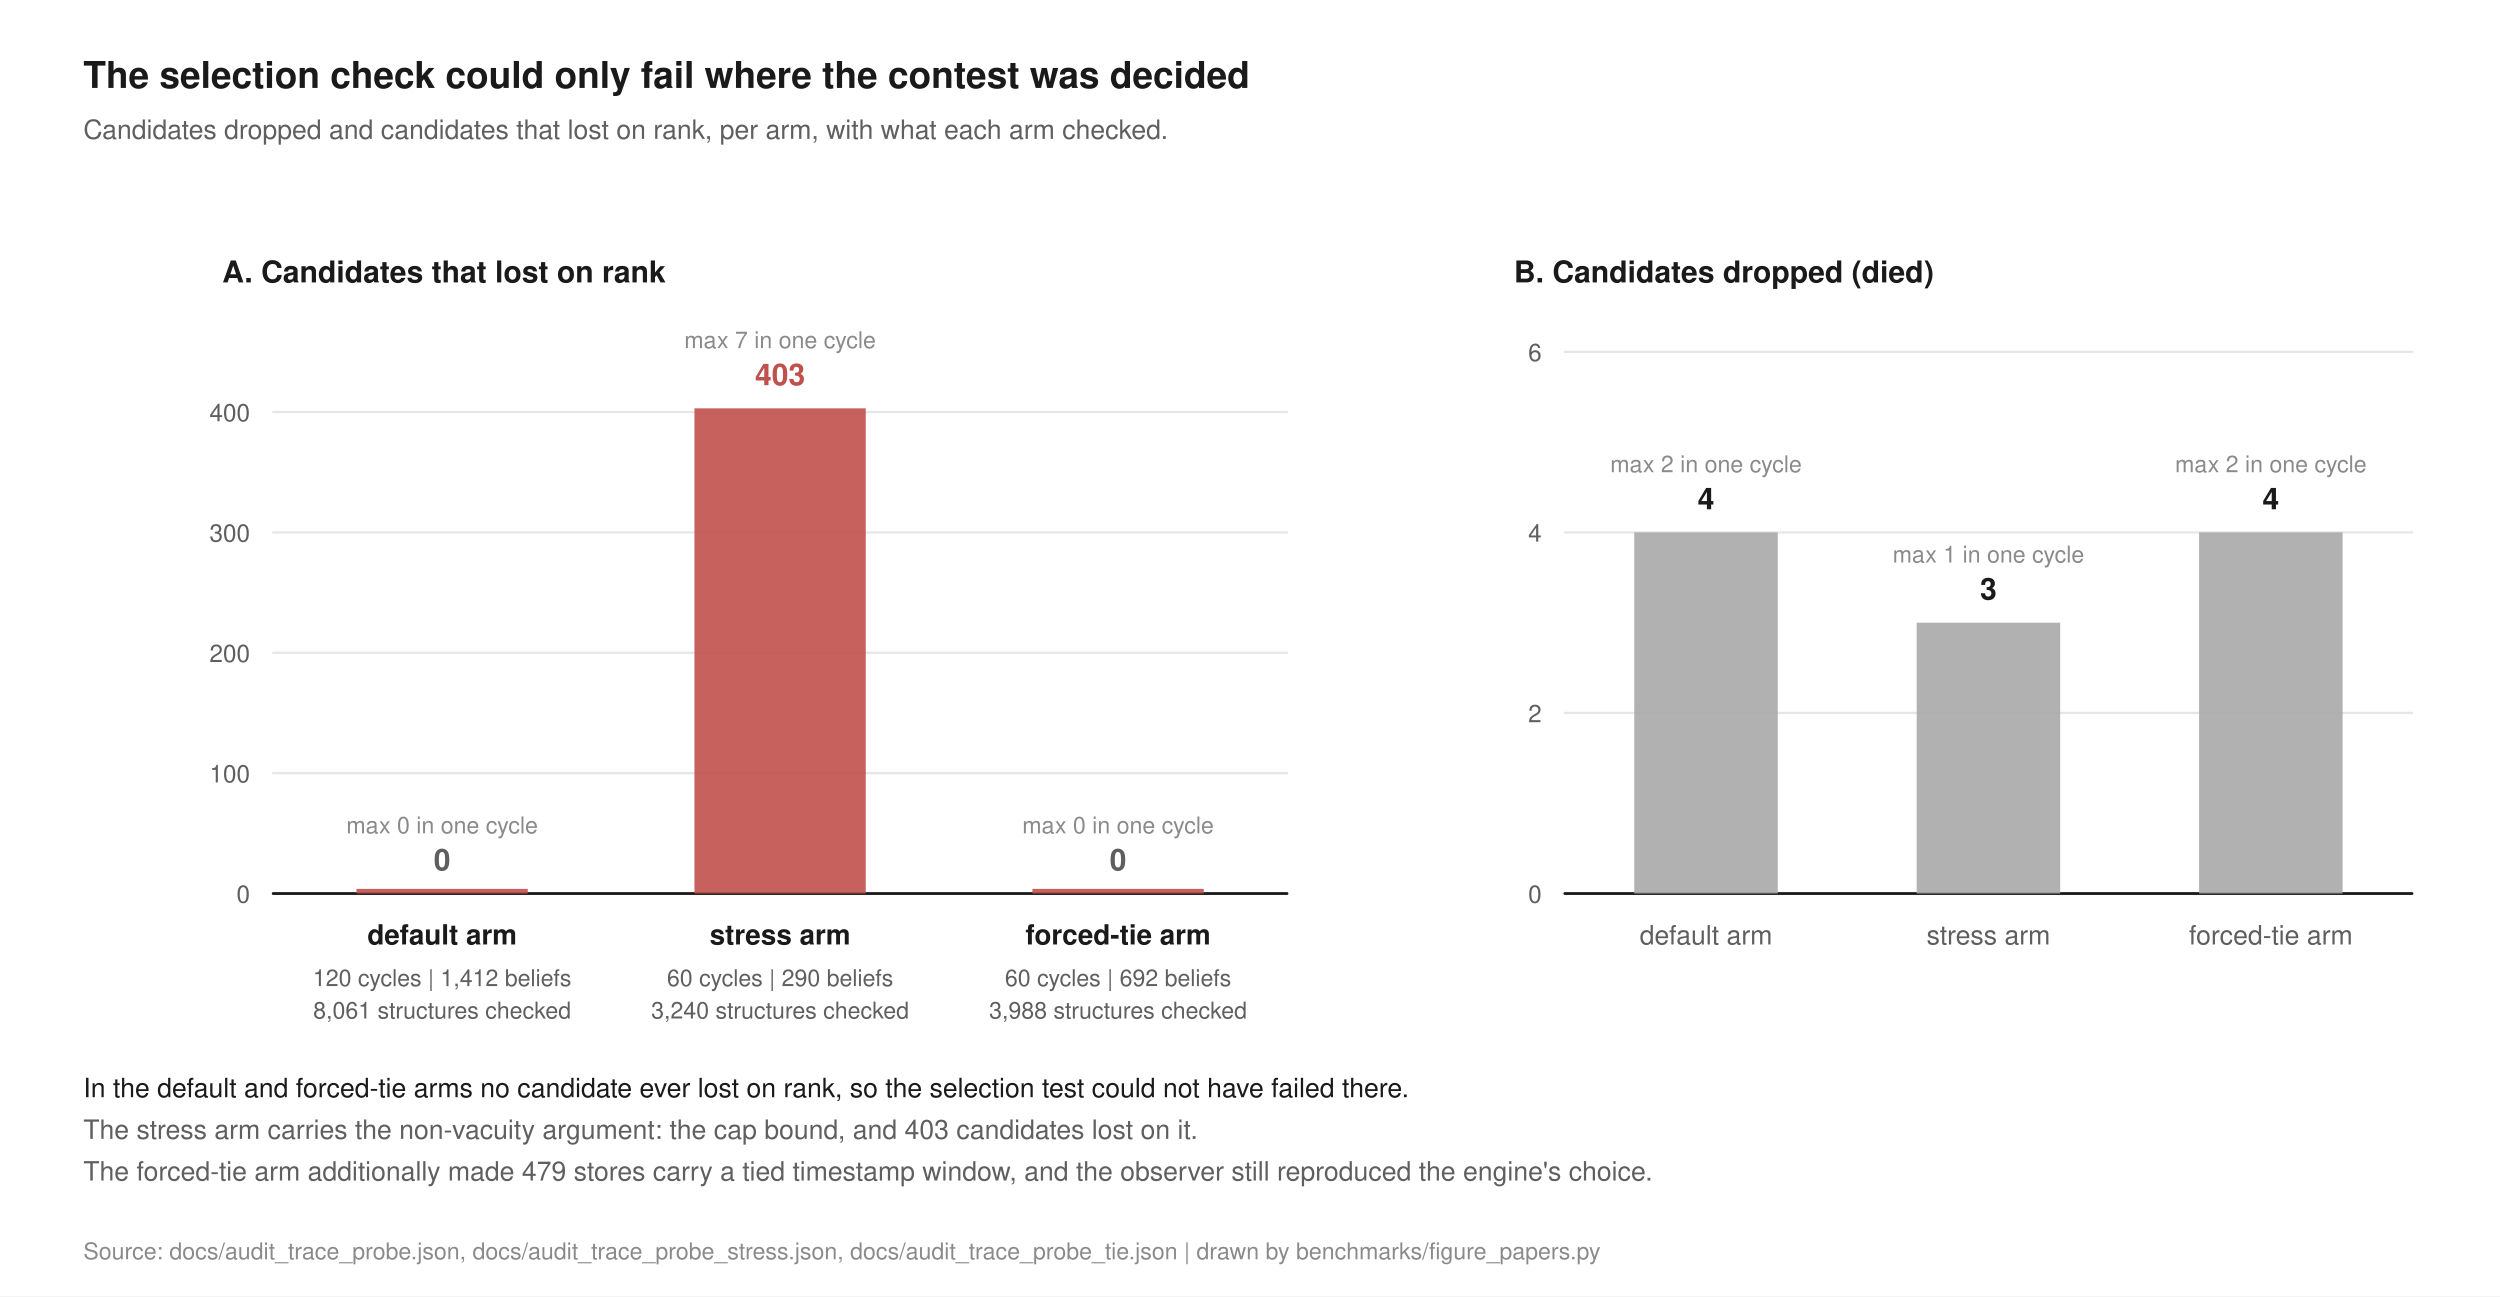
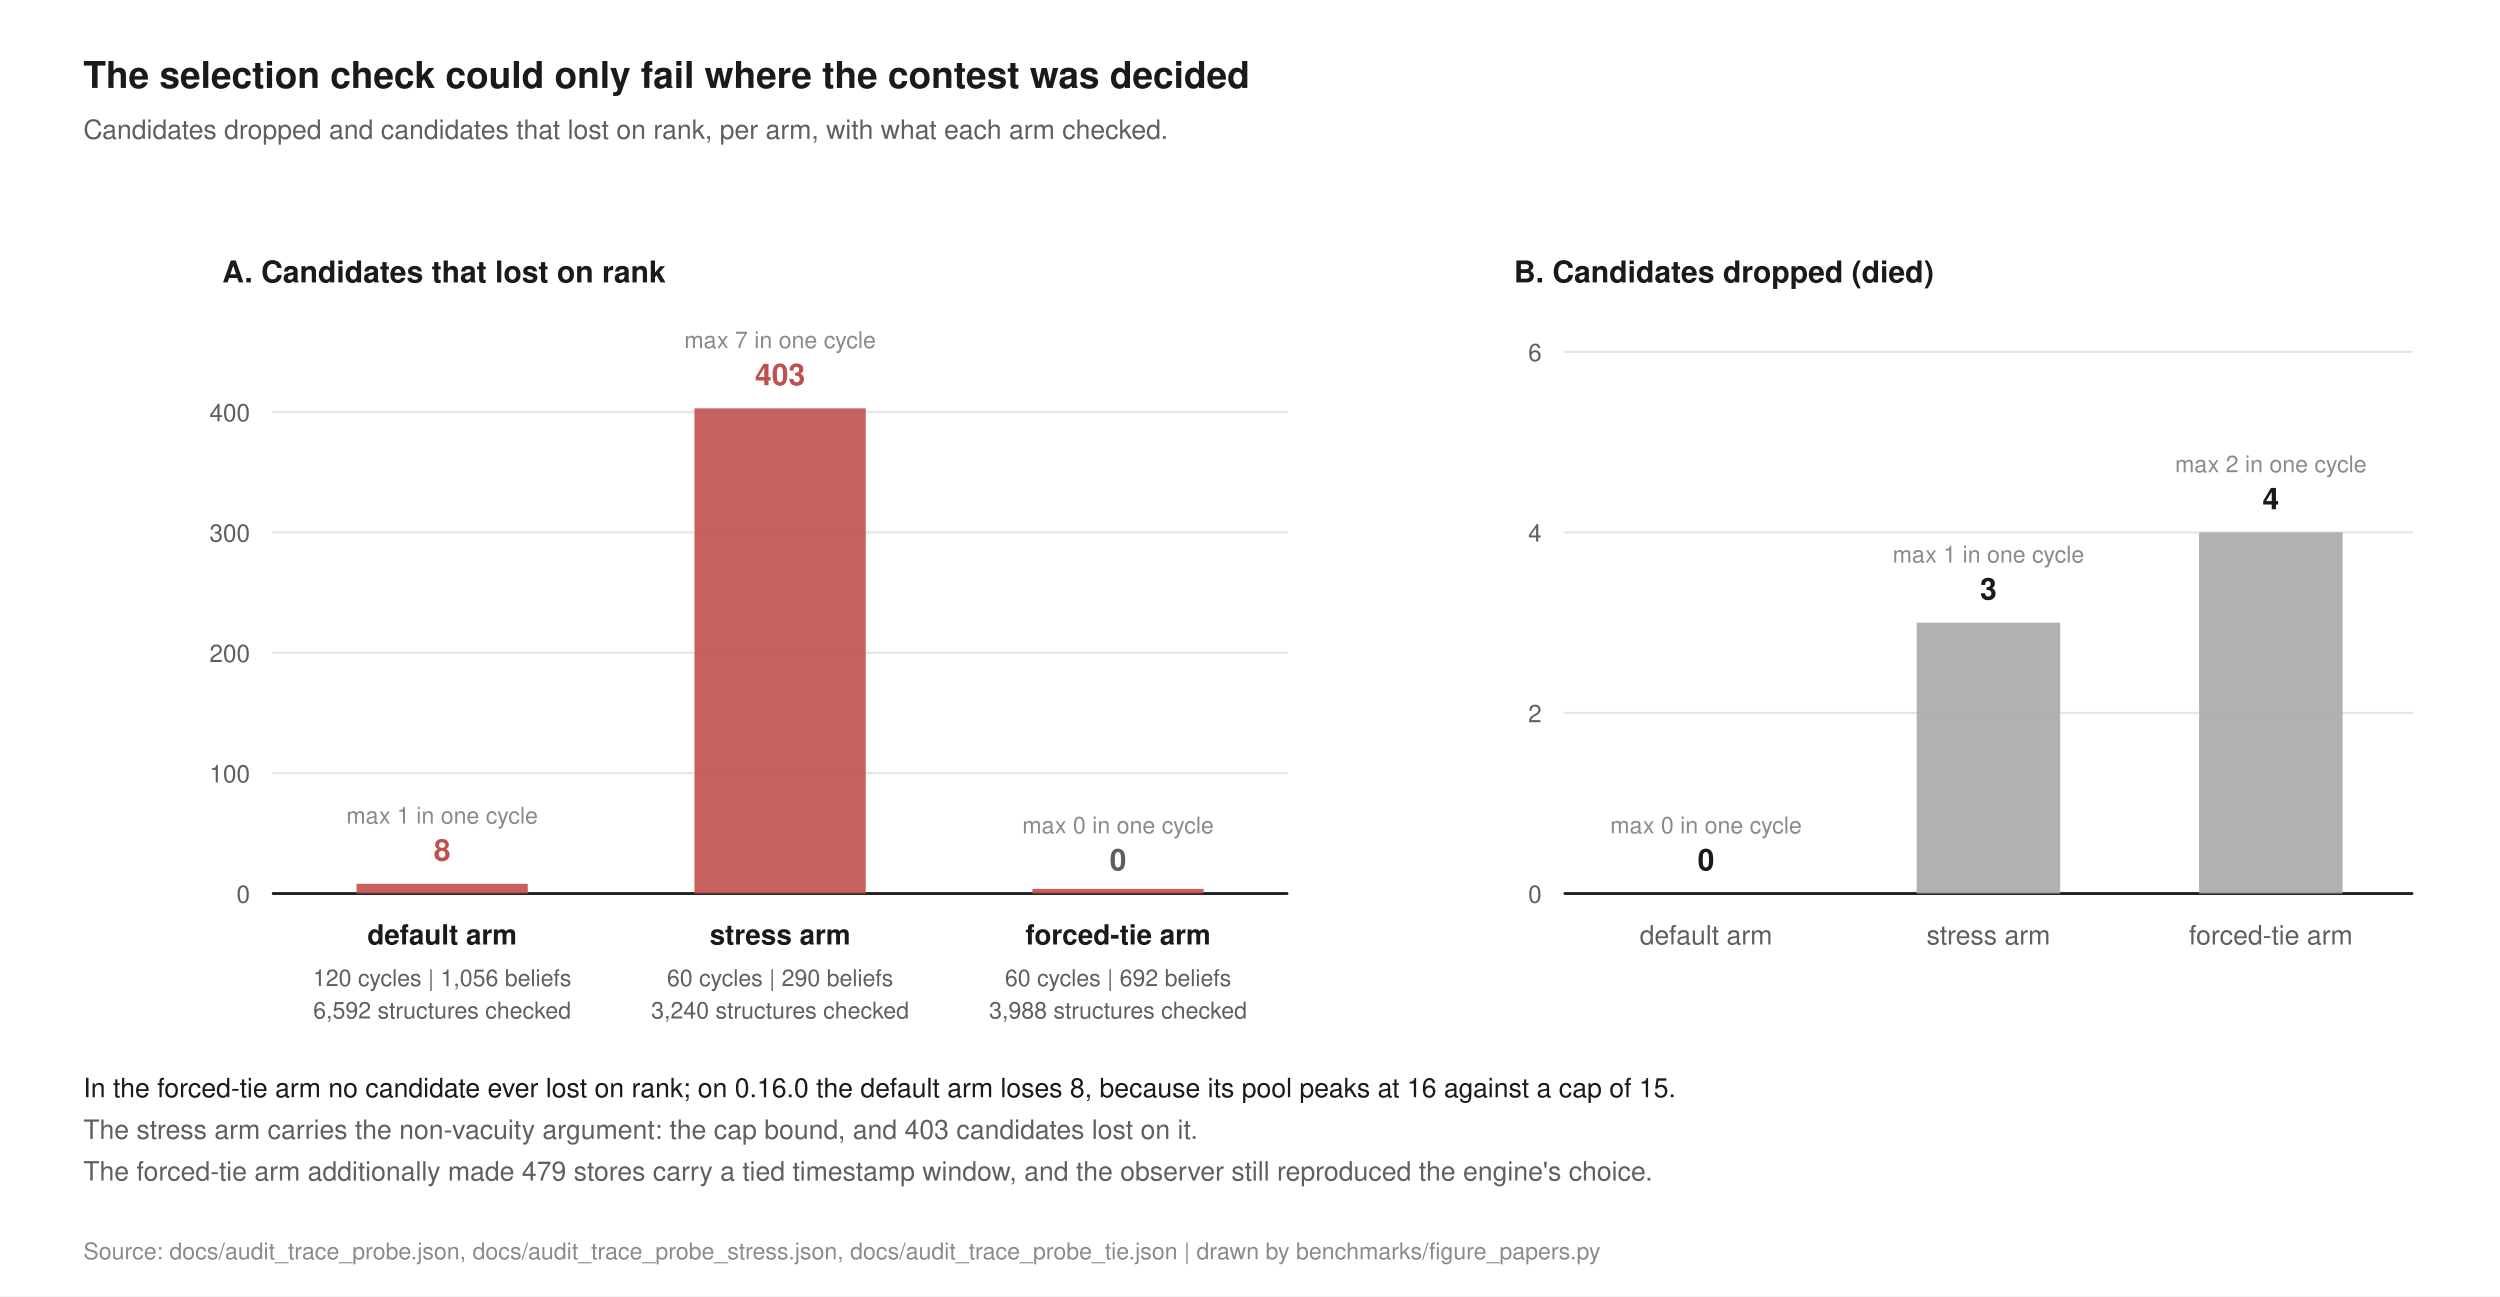
<svg xmlns="http://www.w3.org/2000/svg" width="1080" height="560" viewBox="0 0 1080 560" font-family="Helvetica,Arial,sans-serif" role="img" aria-label="The three audit-trace arms and the non-vacuity of the selection check">
  <rect width="1080" height="560" fill="#ffffff" />
  <text x="36.0" y="38.0" font-size="16" fill="#1a1a1a" text-anchor="start" font-weight="bold">The selection check could only fail where the contest was decided</text>
  <text x="36.0" y="60.0" font-size="11.5" fill="#5f5f5f" text-anchor="start" font-weight="normal">Candidates dropped and candidates that lost on rank, per arm, with what each arm checked.</text>
  <text x="36.0" y="544.0" font-size="10" fill="#8a8a8a" text-anchor="start" font-weight="normal">Source: docs/audit_trace_probe.json, docs/audit_trace_probe_stress.json, docs/audit_trace_probe_tie.json  |  drawn by benchmarks/figure_papers.py</text>
  <text x="96.0" y="122.0" font-size="13" fill="#1a1a1a" text-anchor="start" font-weight="bold">A. Candidates that lost on rank</text>
  <line x1="118.0" y1="386.0" x2="556.0" y2="386.0" stroke="#e6e6e6" stroke-width="1" stroke-linecap="round" />
  <text x="108.0" y="390.0" font-size="10.5" fill="#5f5f5f" text-anchor="end" font-weight="normal">0</text>
  <line x1="118.0" y1="334.0" x2="556.0" y2="334.0" stroke="#e6e6e6" stroke-width="1" stroke-linecap="round" />
  <text x="108.0" y="338.0" font-size="10.5" fill="#5f5f5f" text-anchor="end" font-weight="normal">100</text>
  <line x1="118.0" y1="282.0" x2="556.0" y2="282.0" stroke="#e6e6e6" stroke-width="1" stroke-linecap="round" />
  <text x="108.0" y="286.0" font-size="10.5" fill="#5f5f5f" text-anchor="end" font-weight="normal">200</text>
  <line x1="118.0" y1="230.0" x2="556.0" y2="230.0" stroke="#e6e6e6" stroke-width="1" stroke-linecap="round" />
  <text x="108.0" y="234.0" font-size="10.5" fill="#5f5f5f" text-anchor="end" font-weight="normal">300</text>
  <line x1="118.0" y1="178.0" x2="556.0" y2="178.0" stroke="#e6e6e6" stroke-width="1" stroke-linecap="round" />
  <text x="108.0" y="182.0" font-size="10.5" fill="#5f5f5f" text-anchor="end" font-weight="normal">400</text>
  <line x1="118.0" y1="386.0" x2="556.0" y2="386.0" stroke="#1a1a1a" stroke-width="1.2" stroke-linecap="round" />
-   <rect x="154.0" y="384.0" width="74.0" height="2.0" fill="#c0504d" opacity="0.9" />
-   <text x="191.0" y="376.0" font-size="13" fill="#5f5f5f" text-anchor="middle" font-weight="bold">0</text>
-   <text x="191.0" y="360.0" font-size="10" fill="#8a8a8a" text-anchor="middle" font-weight="normal">max 0 in one cycle</text>
+   <rect x="154.0" y="381.8" width="74.0" height="4.2" fill="#c0504d" opacity="0.9" />
+   <text x="191.0" y="371.8" font-size="13" fill="#c0504d" text-anchor="middle" font-weight="bold">8</text>
+   <text x="191.0" y="355.8" font-size="10" fill="#8a8a8a" text-anchor="middle" font-weight="normal">max 1 in one cycle</text>
  <text x="191.0" y="408.0" font-size="12" fill="#1a1a1a" text-anchor="middle" font-weight="bold">default arm</text>
-   <text x="191.0" y="426.0" font-size="10" fill="#5f5f5f" text-anchor="middle" font-weight="normal">120 cycles  |  1,412 beliefs</text>
-   <text x="191.0" y="440.0" font-size="10" fill="#5f5f5f" text-anchor="middle" font-weight="normal">8,061 structures checked</text>
+   <text x="191.0" y="426.0" font-size="10" fill="#5f5f5f" text-anchor="middle" font-weight="normal">120 cycles  |  1,056 beliefs</text>
+   <text x="191.0" y="440.0" font-size="10" fill="#5f5f5f" text-anchor="middle" font-weight="normal">6,592 structures checked</text>
  <rect x="300.0" y="176.4" width="74.0" height="209.6" fill="#c0504d" opacity="0.9" />
  <text x="337.0" y="166.4" font-size="13" fill="#c0504d" text-anchor="middle" font-weight="bold">403</text>
  <text x="337.0" y="150.4" font-size="10" fill="#8a8a8a" text-anchor="middle" font-weight="normal">max 7 in one cycle</text>
  <text x="337.0" y="408.0" font-size="12" fill="#1a1a1a" text-anchor="middle" font-weight="bold">stress arm</text>
  <text x="337.0" y="426.0" font-size="10" fill="#5f5f5f" text-anchor="middle" font-weight="normal">60 cycles  |  290 beliefs</text>
  <text x="337.0" y="440.0" font-size="10" fill="#5f5f5f" text-anchor="middle" font-weight="normal">3,240 structures checked</text>
  <rect x="446.0" y="384.0" width="74.0" height="2.0" fill="#c0504d" opacity="0.9" />
  <text x="483.0" y="376.0" font-size="13" fill="#5f5f5f" text-anchor="middle" font-weight="bold">0</text>
  <text x="483.0" y="360.0" font-size="10" fill="#8a8a8a" text-anchor="middle" font-weight="normal">max 0 in one cycle</text>
  <text x="483.0" y="408.0" font-size="12" fill="#1a1a1a" text-anchor="middle" font-weight="bold">forced-tie arm</text>
  <text x="483.0" y="426.0" font-size="10" fill="#5f5f5f" text-anchor="middle" font-weight="normal">60 cycles  |  692 beliefs</text>
  <text x="483.0" y="440.0" font-size="10" fill="#5f5f5f" text-anchor="middle" font-weight="normal">3,988 structures checked</text>
-   <text x="36.0" y="474.0" font-size="11.5" fill="#1a1a1a" text-anchor="start" font-weight="normal">In the default and forced-tie arms no candidate ever lost on rank, so the selection test could not have failed there.</text>
+   <text x="36.0" y="474.0" font-size="11.5" fill="#1a1a1a" text-anchor="start" font-weight="normal">In the forced-tie arm no candidate ever lost on rank; on 0.16.0 the default arm loses 8, because its pool peaks at 16 against a cap of 15.</text>
  <text x="36.0" y="492.0" font-size="11.5" fill="#5f5f5f" text-anchor="start" font-weight="normal">The stress arm carries the non-vacuity argument: the cap bound, and 403 candidates lost on it.</text>
  <text x="654.0" y="122.0" font-size="13" fill="#1a1a1a" text-anchor="start" font-weight="bold">B. Candidates dropped (died)</text>
  <line x1="676.0" y1="386.0" x2="1042.0" y2="386.0" stroke="#e6e6e6" stroke-width="1" stroke-linecap="round" />
  <text x="666.0" y="390.0" font-size="10.5" fill="#5f5f5f" text-anchor="end" font-weight="normal">0</text>
  <line x1="676.0" y1="308.0" x2="1042.0" y2="308.0" stroke="#e6e6e6" stroke-width="1" stroke-linecap="round" />
  <text x="666.0" y="312.0" font-size="10.5" fill="#5f5f5f" text-anchor="end" font-weight="normal">2</text>
  <line x1="676.0" y1="230.0" x2="1042.0" y2="230.0" stroke="#e6e6e6" stroke-width="1" stroke-linecap="round" />
  <text x="666.0" y="234.0" font-size="10.5" fill="#5f5f5f" text-anchor="end" font-weight="normal">4</text>
  <line x1="676.0" y1="152.0" x2="1042.0" y2="152.0" stroke="#e6e6e6" stroke-width="1" stroke-linecap="round" />
  <text x="666.0" y="156.0" font-size="10.5" fill="#5f5f5f" text-anchor="end" font-weight="normal">6</text>
  <line x1="676.0" y1="386.0" x2="1042.0" y2="386.0" stroke="#1a1a1a" stroke-width="1.2" stroke-linecap="round" />
-   <rect x="706.0" y="230.0" width="62.0" height="156.0" fill="#a8a8a8" opacity="0.9" />
-   <text x="737.0" y="220.0" font-size="13" fill="#1a1a1a" text-anchor="middle" font-weight="bold">4</text>
-   <text x="737.0" y="204.0" font-size="10" fill="#8a8a8a" text-anchor="middle" font-weight="normal">max 2 in one cycle</text>
+   <rect x="706.0" y="386.0" width="62.0" height="0.0" fill="#a8a8a8" opacity="0.9" />
+   <text x="737.0" y="376.0" font-size="13" fill="#1a1a1a" text-anchor="middle" font-weight="bold">0</text>
+   <text x="737.0" y="360.0" font-size="10" fill="#8a8a8a" text-anchor="middle" font-weight="normal">max 0 in one cycle</text>
  <text x="737.0" y="408.0" font-size="11.5" fill="#5f5f5f" text-anchor="middle" font-weight="normal">default arm</text>
  <rect x="828.0" y="269.0" width="62.0" height="117.0" fill="#a8a8a8" opacity="0.9" />
  <text x="859.0" y="259.0" font-size="13" fill="#1a1a1a" text-anchor="middle" font-weight="bold">3</text>
  <text x="859.0" y="243.0" font-size="10" fill="#8a8a8a" text-anchor="middle" font-weight="normal">max 1 in one cycle</text>
  <text x="859.0" y="408.0" font-size="11.5" fill="#5f5f5f" text-anchor="middle" font-weight="normal">stress arm</text>
  <rect x="950.0" y="230.0" width="62.0" height="156.0" fill="#a8a8a8" opacity="0.9" />
  <text x="981.0" y="220.0" font-size="13" fill="#1a1a1a" text-anchor="middle" font-weight="bold">4</text>
  <text x="981.0" y="204.0" font-size="10" fill="#8a8a8a" text-anchor="middle" font-weight="normal">max 2 in one cycle</text>
  <text x="981.0" y="408.0" font-size="11.5" fill="#5f5f5f" text-anchor="middle" font-weight="normal">forced-tie arm</text>
  <text x="36.0" y="510.0" font-size="11.5" fill="#5f5f5f" text-anchor="start" font-weight="normal">The forced-tie arm additionally made 479 stores carry a tied timestamp window, and the observer still reproduced the engine's choice.</text>
</svg>
